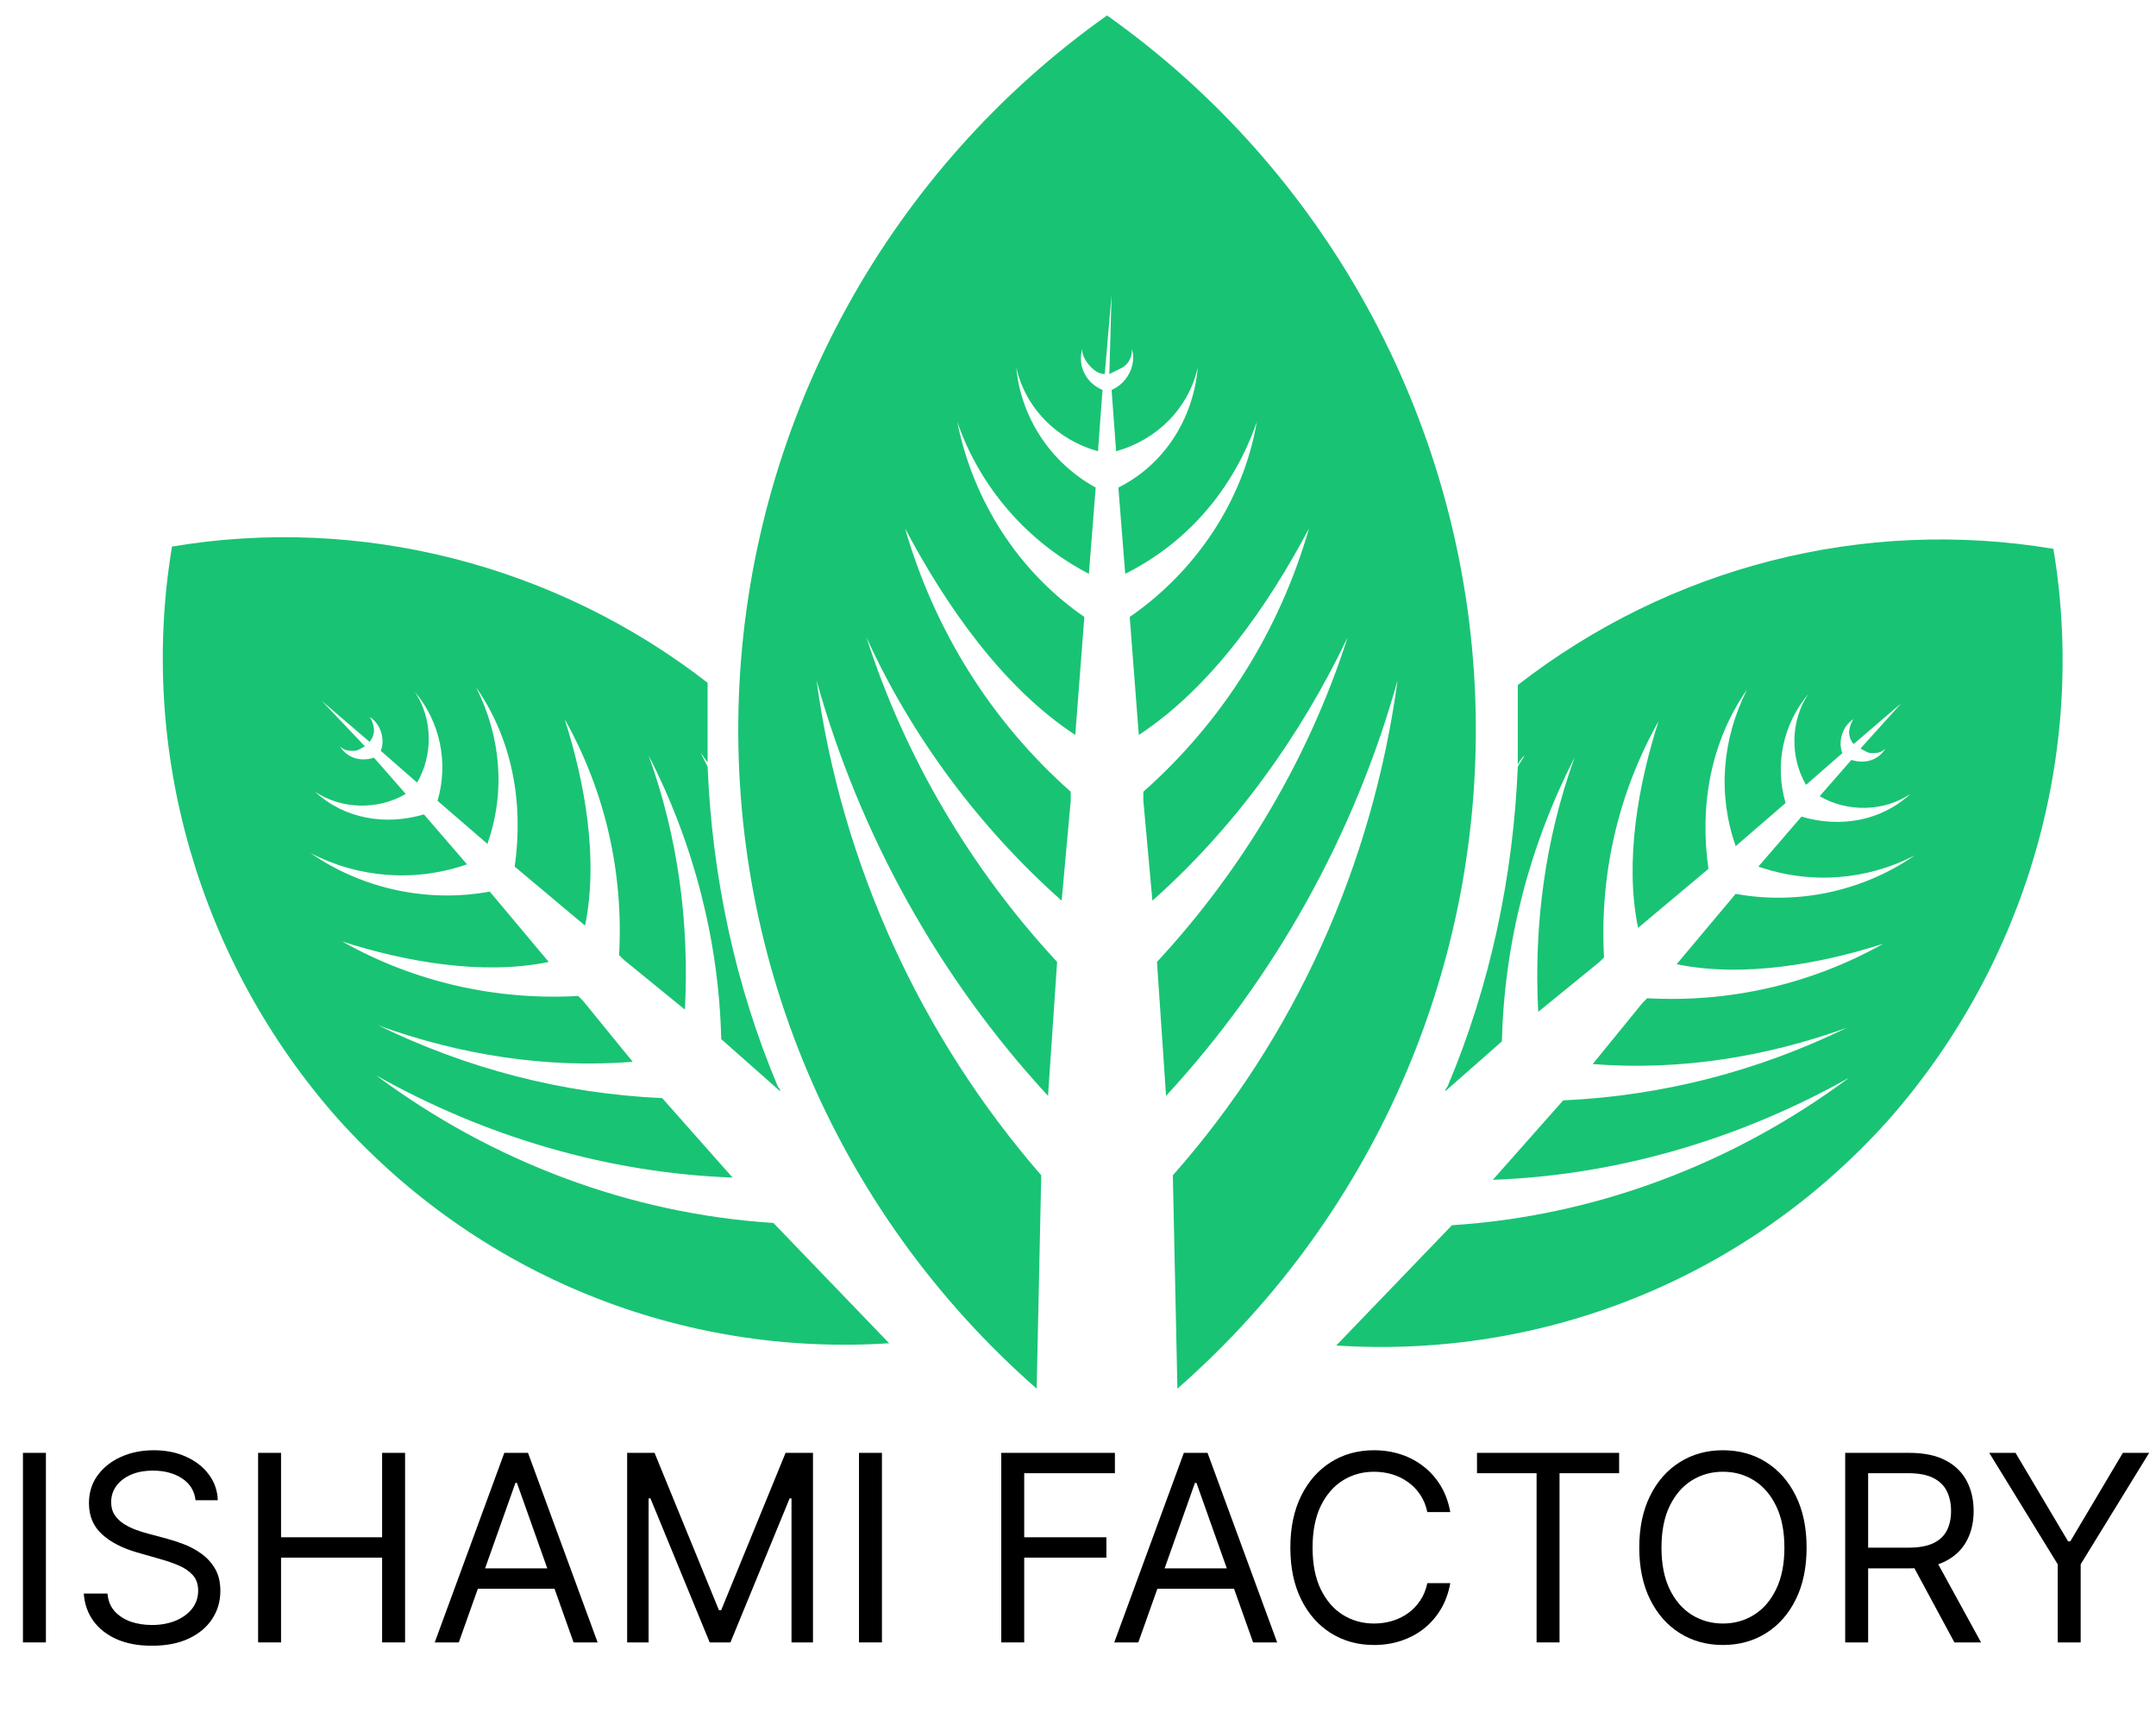
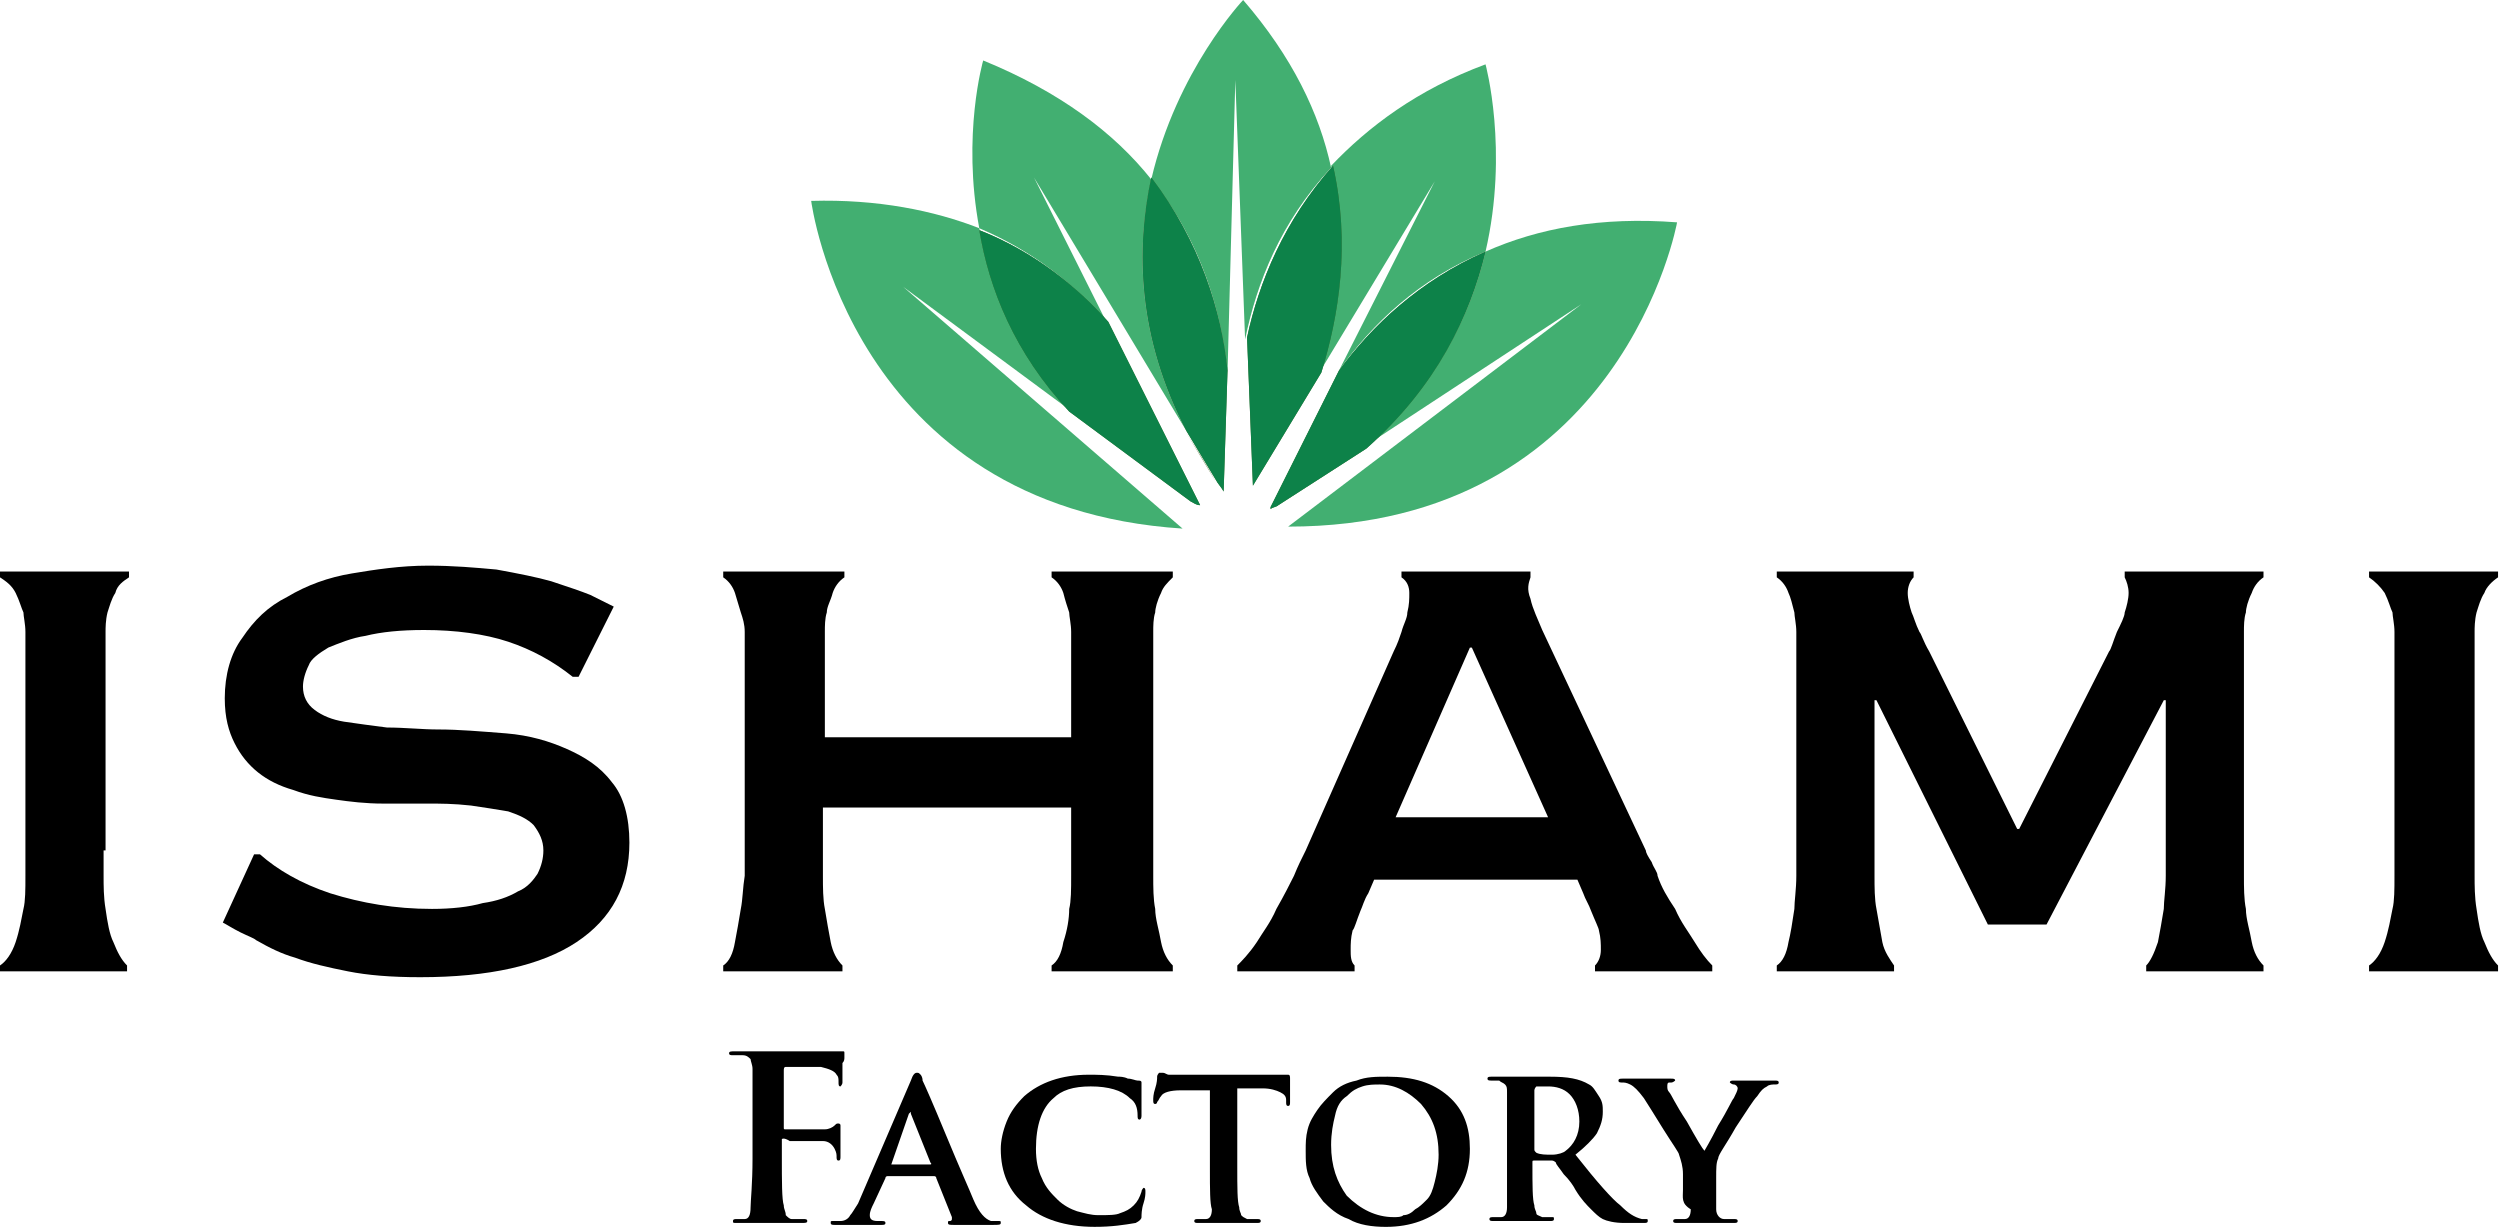
- <svg xmlns="http://www.w3.org/2000/svg" width="95" height="76" viewBox="0 0 95 76" fill="none">
-   <path fill-rule="evenodd" clip-rule="evenodd" d="M48.98 12.981L48.679 16.481C48.48 16.481 48.279 16.381 48.08 16.181C47.88 15.981 47.679 15.681 47.679 15.381C47.48 16.181 47.88 16.881 48.58 17.181L48.38 19.881C46.58 19.381 45.179 17.981 44.779 16.181C44.98 18.381 46.279 20.381 48.279 21.481L47.98 25.281C45.279 23.881 43.179 21.481 42.179 18.581C42.88 22.081 44.88 25.181 47.779 27.181L47.38 32.381C44.179 30.281 41.679 26.681 39.88 23.281C41.179 27.781 43.679 31.781 47.179 34.881V35.281L46.779 39.681C43.179 36.481 40.179 32.481 38.179 28.081C39.88 33.381 42.779 38.281 46.58 42.381L46.179 48.281C41.38 43.081 37.88 36.781 35.98 29.981C37.08 38.081 40.58 45.681 45.88 51.781L45.679 61.181C36.779 53.381 31.98 41.981 32.58 30.181C33.179 18.381 39.179 7.481 48.779 0.681C58.38 7.481 64.379 18.381 64.98 30.181C65.579 41.981 60.779 53.381 51.88 61.181L51.679 51.781C57.08 45.681 60.48 38.081 61.58 29.981C59.679 36.781 56.179 43.081 51.38 48.281L50.98 42.381C54.779 38.281 57.679 33.381 59.38 28.081C57.279 32.481 54.38 36.481 50.779 39.681L50.38 35.281V34.881C53.88 31.781 56.38 27.781 57.679 23.281C55.88 26.681 53.38 30.281 50.179 32.381L49.779 27.181C52.679 25.181 54.779 22.081 55.38 18.581C54.38 21.481 52.38 23.881 49.58 25.281L49.279 21.481C51.279 20.481 52.58 18.481 52.779 16.181C52.38 17.981 50.98 19.381 49.179 19.881L48.98 17.181C49.679 16.881 50.08 16.081 49.88 15.381C49.88 15.681 49.779 15.981 49.48 16.181C49.279 16.281 49.08 16.381 48.88 16.481L48.98 12.981Z" fill="#19C374" />
-   <path fill-rule="evenodd" clip-rule="evenodd" d="M83.779 30.98L81.679 32.78C81.579 32.68 81.479 32.48 81.479 32.28C81.479 32.08 81.579 31.78 81.679 31.68C81.179 31.98 80.979 32.68 81.179 33.18L79.579 34.58C78.879 33.38 78.879 31.78 79.679 30.58C78.579 31.88 78.179 33.68 78.679 35.38L76.479 37.28C75.679 34.98 75.879 32.58 76.979 30.38C75.379 32.68 74.879 35.48 75.279 38.28L72.179 40.88C71.579 37.98 72.179 34.58 73.079 31.78C71.279 34.98 70.479 38.58 70.679 42.18L70.479 42.38L67.779 44.58C67.579 40.78 68.079 36.98 69.379 33.38C67.379 37.28 66.279 41.58 66.179 45.88L63.679 48.08C63.679 47.98 63.779 47.88 63.779 47.88C65.679 43.38 66.679 38.58 66.879 33.78C66.979 33.58 67.079 33.48 67.179 33.28C67.079 33.38 66.979 33.48 66.879 33.68C66.879 32.58 66.879 31.38 66.879 30.18C73.579 24.98 82.079 22.78 90.479 24.18C91.979 33.18 89.279 42.48 83.179 49.38C76.979 56.28 68.079 59.88 58.879 59.28L63.979 53.98C70.279 53.58 76.379 51.28 81.479 47.48C76.679 50.18 71.279 51.78 65.779 51.98L68.879 48.48C73.279 48.28 77.479 47.18 81.379 45.28C77.779 46.58 73.979 47.18 70.179 46.88L72.379 44.18L72.579 43.98C76.179 44.18 79.779 43.38 82.979 41.58C80.179 42.48 76.779 43.08 73.879 42.48L76.479 39.38C79.179 39.88 82.079 39.28 84.379 37.68C82.279 38.78 79.779 38.98 77.479 38.18L79.379 35.98C81.079 36.48 82.879 36.18 84.179 34.98C82.979 35.78 81.379 35.78 80.179 35.08L81.579 33.48C82.179 33.68 82.779 33.48 83.079 32.98C82.879 33.18 82.679 33.18 82.479 33.18C82.279 33.18 82.179 33.08 81.979 32.98L83.779 30.98Z" fill="#19C374" />
-   <path fill-rule="evenodd" clip-rule="evenodd" d="M14.179 30.881L16.279 32.681C16.379 32.581 16.479 32.381 16.479 32.181C16.479 31.981 16.379 31.681 16.279 31.581C16.779 31.881 16.979 32.581 16.779 33.081L18.379 34.481C19.079 33.281 19.079 31.681 18.279 30.481C19.379 31.781 19.779 33.581 19.279 35.281L21.479 37.181C22.279 34.881 22.079 32.481 20.979 30.281C22.579 32.581 23.079 35.381 22.679 38.181L25.779 40.781C26.379 37.881 25.779 34.481 24.879 31.681C26.679 34.881 27.479 38.481 27.279 42.081L27.479 42.281L30.179 44.481C30.379 40.681 29.879 36.881 28.579 33.281C30.579 37.181 31.679 41.481 31.779 45.781L34.379 48.081C34.379 47.981 34.279 47.881 34.279 47.881C32.379 43.381 31.379 38.581 31.179 33.781C31.079 33.581 30.979 33.381 30.879 33.181C30.979 33.281 31.079 33.481 31.179 33.581C31.179 32.381 31.179 31.281 31.179 30.081C24.479 24.881 15.879 22.681 7.579 24.081C6.079 33.081 8.779 42.381 14.879 49.281C21.079 56.181 29.979 59.781 39.179 59.181L34.079 53.881C27.779 53.481 21.679 51.181 16.579 47.381C21.379 50.081 26.779 51.681 32.279 51.881L29.179 48.381C24.779 48.181 20.579 47.081 16.679 45.181C20.279 46.481 24.079 47.081 27.879 46.781L25.679 44.081L25.479 43.881C21.879 44.081 18.279 43.281 15.079 41.481C17.879 42.381 21.279 42.981 24.179 42.381L21.579 39.281C18.879 39.781 15.979 39.181 13.679 37.581C15.779 38.681 18.279 38.881 20.579 38.081L18.679 35.881C16.979 36.381 15.179 36.081 13.879 34.881C15.079 35.681 16.679 35.681 17.879 34.981L16.479 33.381C15.879 33.581 15.279 33.381 14.979 32.881C15.179 33.081 15.379 33.081 15.579 33.081C15.779 33.081 15.879 32.981 16.079 32.881L14.179 30.881Z" fill="#19C374" />
-   <path d="M87.652 64.01H88.81L91.126 67.908H91.224L93.54 64.01H94.698L91.681 68.919V72.361H90.669V68.919L87.652 64.01Z" fill="black" />
-   <path d="M81.305 72.361V64.01H84.127C84.779 64.01 85.315 64.121 85.733 64.344C86.152 64.564 86.462 64.868 86.663 65.254C86.864 65.64 86.965 66.079 86.965 66.571C86.965 67.063 86.864 67.499 86.663 67.88C86.462 68.26 86.153 68.559 85.737 68.777C85.321 68.992 84.79 69.099 84.143 69.099H81.859V68.186H84.11C84.556 68.186 84.915 68.12 85.187 67.99C85.461 67.859 85.66 67.674 85.782 67.435C85.907 67.193 85.97 66.905 85.97 66.571C85.97 66.236 85.907 65.944 85.782 65.694C85.657 65.444 85.457 65.251 85.183 65.115C84.908 64.976 84.545 64.907 84.094 64.907H82.316V72.361H81.305ZM85.236 68.61L87.291 72.361H86.117L84.094 68.61H85.236Z" fill="black" />
-   <path d="M79.604 68.185C79.604 69.066 79.445 69.828 79.127 70.469C78.809 71.111 78.373 71.605 77.818 71.953C77.263 72.301 76.63 72.475 75.918 72.475C75.206 72.475 74.572 72.301 74.018 71.953C73.463 71.605 73.027 71.111 72.709 70.469C72.391 69.828 72.231 69.066 72.231 68.185C72.231 67.305 72.391 66.543 72.709 65.902C73.027 65.26 73.463 64.766 74.018 64.418C74.572 64.07 75.206 63.895 75.918 63.895C76.63 63.895 77.263 64.07 77.818 64.418C78.373 64.766 78.809 65.26 79.127 65.902C79.445 66.543 79.604 67.305 79.604 68.185ZM78.626 68.185C78.626 67.462 78.505 66.852 78.263 66.355C78.023 65.857 77.698 65.48 77.288 65.225C76.88 64.969 76.424 64.842 75.918 64.842C75.412 64.842 74.954 64.969 74.544 65.225C74.136 65.48 73.811 65.857 73.569 66.355C73.33 66.852 73.21 67.462 73.21 68.185C73.21 68.909 73.33 69.519 73.569 70.016C73.811 70.514 74.136 70.89 74.544 71.146C74.954 71.401 75.412 71.529 75.918 71.529C76.424 71.529 76.88 71.401 77.288 71.146C77.698 70.89 78.023 70.514 78.263 70.016C78.505 69.519 78.626 68.909 78.626 68.185Z" fill="black" />
-   <path d="M65.081 64.907V64.01H71.344V64.907H68.718V72.361H67.707V64.907H65.081Z" fill="black" />
-   <path d="M63.904 66.62H62.892C62.832 66.329 62.728 66.073 62.578 65.853C62.431 65.633 62.252 65.448 62.04 65.298C61.831 65.146 61.598 65.032 61.343 64.956C61.087 64.88 60.821 64.842 60.543 64.842C60.038 64.842 59.58 64.969 59.169 65.225C58.761 65.48 58.436 65.857 58.194 66.355C57.955 66.852 57.836 67.462 57.836 68.185C57.836 68.909 57.955 69.519 58.194 70.016C58.436 70.514 58.761 70.89 59.169 71.146C59.58 71.401 60.038 71.529 60.543 71.529C60.821 71.529 61.087 71.491 61.343 71.415C61.598 71.339 61.831 71.226 62.04 71.077C62.252 70.924 62.431 70.738 62.578 70.518C62.728 70.295 62.832 70.04 62.892 69.751H63.904C63.827 70.178 63.689 70.56 63.488 70.897C63.286 71.234 63.036 71.521 62.737 71.758C62.438 71.992 62.102 72.169 61.73 72.292C61.36 72.414 60.965 72.475 60.543 72.475C59.831 72.475 59.198 72.301 58.643 71.953C58.089 71.605 57.652 71.111 57.334 70.469C57.016 69.828 56.857 69.066 56.857 68.185C56.857 67.305 57.016 66.543 57.334 65.902C57.652 65.26 58.089 64.766 58.643 64.418C59.198 64.07 59.831 63.895 60.543 63.895C60.965 63.895 61.36 63.957 61.73 64.079C62.102 64.201 62.438 64.381 62.737 64.617C63.036 64.851 63.286 65.136 63.488 65.474C63.689 65.808 63.827 66.19 63.904 66.62Z" fill="black" />
-   <path d="M50.158 72.361H49.098L52.164 64.01H53.208L56.275 72.361H55.215L52.719 65.331H52.654L50.158 72.361ZM50.549 69.099H54.823V69.996H50.549V69.099Z" fill="black" />
-   <path d="M44.119 72.361V64.01H49.126V64.907H45.13V67.729H48.751V68.626H45.13V72.361H44.119Z" fill="black" />
-   <path d="M38.861 64.01V72.361H37.85V64.01H38.861Z" fill="black" />
-   <path d="M27.634 64.01H28.841L31.679 70.942H31.777L34.615 64.01H35.822V72.361H34.876V66.016H34.794L32.185 72.361H31.271L28.661 66.016H28.58V72.361H27.634V64.01Z" fill="black" />
-   <path d="M20.216 72.361H19.156L22.222 64.01H23.266L26.333 72.361H25.273L22.777 65.331H22.712L20.216 72.361ZM20.608 69.099H24.881V69.996H20.608V69.099Z" fill="black" />
-   <path d="M11.373 72.361V64.01H12.384V67.729H16.837V64.01H17.849V72.361H16.837V68.626H12.384V72.361H11.373Z" fill="black" />
-   <path d="M8.617 66.098C8.569 65.684 8.37 65.364 8.022 65.135C7.674 64.907 7.247 64.793 6.742 64.793C6.372 64.793 6.048 64.852 5.771 64.972C5.497 65.092 5.282 65.256 5.127 65.466C4.975 65.675 4.898 65.913 4.898 66.179C4.898 66.402 4.951 66.594 5.057 66.754C5.166 66.912 5.305 67.044 5.473 67.15C5.642 67.253 5.819 67.339 6.004 67.407C6.188 67.472 6.358 67.525 6.513 67.566L7.362 67.794C7.579 67.851 7.821 67.93 8.087 68.031C8.357 68.131 8.613 68.268 8.858 68.442C9.105 68.614 9.309 68.834 9.47 69.103C9.63 69.372 9.71 69.702 9.71 70.094C9.71 70.545 9.592 70.953 9.356 71.317C9.122 71.681 8.779 71.971 8.328 72.186C7.879 72.401 7.334 72.508 6.693 72.508C6.095 72.508 5.577 72.412 5.139 72.219C4.704 72.025 4.362 71.756 4.111 71.411C3.864 71.066 3.724 70.665 3.691 70.208H4.735C4.763 70.523 4.869 70.784 5.053 70.991C5.241 71.195 5.478 71.347 5.763 71.448C6.051 71.546 6.361 71.594 6.693 71.594C7.079 71.594 7.425 71.532 7.733 71.407C8.04 71.279 8.283 71.103 8.463 70.877C8.642 70.648 8.732 70.382 8.732 70.078C8.732 69.8 8.654 69.575 8.499 69.401C8.344 69.227 8.14 69.085 7.888 68.977C7.635 68.868 7.362 68.773 7.068 68.691L6.04 68.397C5.388 68.21 4.871 67.942 4.491 67.594C4.11 67.246 3.92 66.791 3.92 66.228C3.92 65.76 4.046 65.353 4.299 65.005C4.555 64.654 4.897 64.382 5.327 64.189C5.759 63.993 6.241 63.895 6.774 63.895C7.313 63.895 7.791 63.992 8.21 64.185C8.628 64.375 8.96 64.636 9.205 64.968C9.452 65.3 9.583 65.676 9.596 66.098H8.617Z" fill="black" />
-   <path d="M2.023 64.01V72.361H1.011V64.01H2.023Z" fill="black" />
+ <svg xmlns="http://www.w3.org/2000/svg" width="108" height="53" viewBox="0 0 108 53" fill="none">
+   <path d="M35.043 8.679C35.043 8.679 36.732 21.908 51.087 22.835L39.012 12.386L46.189 17.695C43.825 15.167 42.727 12.386 42.305 9.859C40.363 9.1 37.914 8.595 35.043 8.679Z" fill="#42AF71" />
+   <path d="M49.736 7.752C48.131 5.73 45.767 3.96 42.474 2.612C42.474 2.612 41.545 5.814 42.305 9.859C44.669 10.87 46.442 12.302 47.793 13.903L44.669 7.668L51.255 18.622C49.145 14.577 49.06 10.786 49.736 7.752Z" fill="#42AF71" />
+   <path d="M42.305 9.942C42.727 12.47 43.825 15.251 46.189 17.779L51.424 21.655C51.593 21.739 51.678 21.823 51.846 21.823L47.878 13.903C46.527 12.386 44.669 10.869 42.305 9.942Z" fill="#507435" />
+   <path d="M42.305 9.942C42.727 12.47 43.825 15.251 46.189 17.779L51.424 21.655C51.593 21.739 51.678 21.823 51.846 21.823L47.878 13.903C46.527 12.386 44.669 10.869 42.305 9.942Z" fill="#0D8249" />
+   <path d="M64.175 10.869C63.499 13.65 62.064 16.683 58.94 19.295L68.313 13.144L55.647 22.75C70.086 22.75 72.45 9.605 72.45 9.605C69.157 9.353 66.455 9.858 64.175 10.869Z" fill="#42AF71" />
+   <path d="M54.887 21.992L55.224 21.739C55.056 21.823 54.971 21.908 54.887 21.992Z" fill="#507435" />
+   <path d="M64.175 10.869C65.189 6.488 64.175 2.78 64.175 2.78C61.22 3.876 59.109 5.477 57.505 7.162C58.349 10.532 57.843 13.65 56.998 16.093L61.98 7.836L57.843 16.009C59.278 13.987 61.304 12.049 64.175 10.869Z" fill="#42AF71" />
+   <path d="M64.175 10.87C61.304 12.134 59.278 14.072 57.842 16.01L54.887 21.908V21.992C54.971 21.908 55.14 21.908 55.224 21.824L59.024 19.381C62.064 16.684 63.5 13.651 64.175 10.87Z" fill="#507435" />
+   <path d="M64.175 10.87C61.304 12.134 59.278 14.072 57.842 16.01L54.887 21.908V21.992C54.971 21.908 55.14 21.908 55.224 21.824L59.024 19.381C62.064 16.684 63.5 13.651 64.175 10.87Z" fill="#0D8249" />
+   <path d="M52.523 20.813L51.256 18.706C51.678 19.38 52.1 20.054 52.523 20.813Z" fill="#507435" />
+   <path d="M53.704 0C53.704 0 50.833 3.033 49.735 7.752C51.931 10.448 52.775 13.566 53.029 16.094L53.366 3.455L53.788 14.661C54.295 12.218 55.309 9.606 57.504 7.246C56.997 4.887 55.815 2.444 53.704 0Z" fill="#42AF71" />
+   <path d="M51.256 18.622L52.523 20.728C52.607 20.897 52.776 21.065 52.861 21.234L53.029 16.01C52.776 13.482 51.847 10.449 49.736 7.668C49.061 10.786 49.145 14.577 51.256 18.622Z" fill="#507435" />
+   <path d="M51.256 18.622L52.523 20.728C52.607 20.897 52.776 21.065 52.861 21.234L53.029 16.01C52.776 13.482 51.847 10.449 49.736 7.668C49.061 10.786 49.145 14.577 51.256 18.622Z" fill="#0D8249" />
+   <path d="M57.588 7.162C55.477 9.521 54.38 12.218 53.873 14.577L54.126 20.981L57.082 16.094C57.842 13.65 58.348 10.533 57.588 7.162Z" fill="#507435" />
+   <path d="M57.588 7.162C55.477 9.521 54.38 12.218 53.873 14.577L54.126 20.981L57.082 16.094C57.842 13.65 58.348 10.533 57.588 7.162Z" fill="#0D8249" />
+   <path d="M4.475 36.738C4.475 37.159 4.475 37.496 4.475 37.833C4.475 38.255 4.475 38.76 4.56 39.266C4.644 39.855 4.729 40.361 4.898 40.698C5.066 41.119 5.235 41.456 5.489 41.709V41.962H0V41.709C0.253 41.541 0.507 41.204 0.676 40.698C0.844 40.193 0.929 39.687 1.013 39.266C1.098 38.928 1.098 38.423 1.098 37.833V36.738V28.143V27.301C1.098 26.963 1.013 26.627 1.013 26.458C0.929 26.289 0.844 25.952 0.676 25.615C0.507 25.278 0.253 25.11 0 24.941V24.689H5.573V24.941C5.32 25.11 5.066 25.278 4.982 25.615C4.813 25.868 4.729 26.205 4.644 26.458C4.56 26.795 4.56 27.132 4.56 27.301C4.56 27.469 4.56 27.806 4.56 28.143V36.738H4.475Z" fill="black" />
+   <path d="M24.994 29.238H24.741C23.896 28.564 22.968 28.059 21.954 27.722C20.941 27.385 19.674 27.216 18.323 27.216C17.31 27.216 16.466 27.3 15.79 27.469C15.199 27.553 14.608 27.806 14.186 27.974C13.764 28.227 13.426 28.48 13.341 28.733C13.172 29.07 13.088 29.407 13.088 29.66C13.088 30.081 13.257 30.418 13.595 30.671C13.932 30.924 14.355 31.092 14.861 31.176C15.452 31.261 16.044 31.345 16.719 31.429C17.479 31.429 18.239 31.513 18.915 31.513C19.843 31.513 20.772 31.598 21.87 31.682C22.883 31.766 23.728 32.019 24.488 32.356C25.248 32.693 25.923 33.114 26.43 33.788C26.936 34.378 27.19 35.305 27.19 36.401C27.19 38.254 26.43 39.687 24.91 40.698C23.39 41.709 21.11 42.215 18.154 42.215C16.888 42.215 15.875 42.13 15.03 41.962C14.186 41.793 13.426 41.625 12.75 41.372C12.159 41.203 11.653 40.951 11.062 40.614C10.977 40.529 10.724 40.445 10.386 40.277C10.048 40.108 9.795 39.94 9.626 39.855L10.977 36.906H11.23C11.99 37.58 13.004 38.17 14.27 38.591C15.621 39.013 17.057 39.265 18.661 39.265C19.506 39.265 20.265 39.181 20.857 39.013C21.448 38.928 21.954 38.76 22.377 38.507C22.799 38.339 23.052 38.002 23.221 37.749C23.39 37.412 23.474 37.075 23.474 36.738C23.474 36.316 23.305 35.979 23.052 35.642C22.799 35.389 22.461 35.221 21.954 35.052C21.448 34.968 20.941 34.884 20.35 34.8C19.59 34.715 18.999 34.715 18.492 34.715C18.323 34.715 17.986 34.715 17.563 34.715C17.141 34.715 16.803 34.715 16.55 34.715C15.79 34.715 15.115 34.631 14.524 34.547C13.932 34.463 13.341 34.378 12.666 34.126C12.075 33.957 11.568 33.704 11.146 33.367C10.724 33.03 10.386 32.609 10.133 32.103C9.879 31.598 9.71 31.008 9.71 30.165C9.71 29.154 9.964 28.227 10.47 27.553C10.977 26.795 11.568 26.205 12.412 25.784C13.257 25.278 14.186 24.941 15.199 24.773C16.212 24.604 17.31 24.436 18.492 24.436C19.59 24.436 20.519 24.52 21.448 24.604C22.377 24.773 23.221 24.941 23.812 25.11C24.572 25.362 25.079 25.531 25.501 25.7C26.008 25.952 26.345 26.121 26.514 26.205L24.994 29.238Z" fill="black" />
+   <path d="M46.274 31.851V28.143V27.301C46.274 26.963 46.189 26.627 46.189 26.458C46.105 26.205 46.02 25.952 45.936 25.615C45.852 25.363 45.683 25.11 45.429 24.941V24.689H50.665V24.941C50.411 25.194 50.242 25.363 50.158 25.615C49.989 25.952 49.905 26.289 49.905 26.458C49.82 26.711 49.82 27.048 49.82 27.301C49.82 27.469 49.82 27.806 49.82 28.143V36.738C49.82 37.159 49.82 37.496 49.82 37.833C49.82 38.339 49.82 38.844 49.905 39.266C49.905 39.687 50.074 40.193 50.158 40.698C50.242 41.119 50.411 41.456 50.665 41.709V41.962H45.429V41.709C45.683 41.541 45.852 41.204 45.936 40.698C46.105 40.193 46.189 39.687 46.189 39.266C46.274 38.928 46.274 38.423 46.274 37.833V36.738V34.884H35.55V36.738C35.55 37.159 35.55 37.496 35.55 37.833C35.55 38.339 35.55 38.844 35.634 39.266C35.718 39.771 35.803 40.277 35.887 40.698C35.972 41.119 36.141 41.456 36.394 41.709V41.962H31.243V41.709C31.497 41.541 31.665 41.204 31.75 40.698C31.834 40.277 31.919 39.771 32.003 39.266C32.088 38.844 32.088 38.339 32.172 37.833V36.738V28.143V27.301C32.172 26.963 32.088 26.711 32.003 26.458C31.919 26.205 31.834 25.868 31.75 25.615C31.665 25.363 31.497 25.11 31.243 24.941V24.689H36.478V24.941C36.225 25.11 36.056 25.363 35.972 25.615C35.887 25.952 35.718 26.205 35.718 26.458C35.634 26.711 35.634 27.048 35.634 27.301C35.634 27.469 35.634 27.806 35.634 28.143V31.851H46.274Z" fill="black" />
+   <path d="M53.451 41.962V41.709C53.62 41.541 53.958 41.204 54.296 40.698C54.549 40.277 54.887 39.855 55.14 39.266C55.478 38.676 55.731 38.17 55.9 37.833C56.069 37.412 56.238 37.075 56.407 36.738L60.206 28.143C60.375 27.806 60.46 27.553 60.544 27.301C60.629 26.963 60.797 26.711 60.797 26.458C60.882 26.121 60.882 25.868 60.882 25.615C60.882 25.363 60.797 25.11 60.544 24.941V24.689H66.117V24.941C66.033 25.194 65.948 25.447 66.117 25.868C66.202 26.289 66.455 26.795 66.624 27.216L71.099 36.738C71.099 36.822 71.184 36.99 71.353 37.243C71.437 37.496 71.606 37.665 71.606 37.833C71.775 38.339 72.028 38.76 72.366 39.266C72.619 39.855 72.957 40.277 73.21 40.698C73.464 41.119 73.717 41.456 73.97 41.709V41.962H68.904V41.709C69.073 41.541 69.157 41.288 69.157 41.035C69.157 40.782 69.157 40.529 69.073 40.193C69.073 40.108 68.904 39.771 68.735 39.35C68.65 39.097 68.482 38.844 68.397 38.592L68.144 38.002H59.362L59.109 38.592C58.94 38.844 58.855 39.181 58.771 39.35C58.602 39.771 58.518 40.108 58.433 40.193C58.349 40.529 58.349 40.782 58.349 41.035C58.349 41.288 58.349 41.541 58.518 41.709V41.962H53.451ZM66.877 35.305L63.584 27.975H63.5L60.291 35.305H66.877Z" fill="black" />
+   <path d="M97.783 24.689V24.941C97.529 25.11 97.36 25.363 97.276 25.615C97.107 25.952 97.023 26.289 97.023 26.458C96.938 26.711 96.938 27.048 96.938 27.301C96.938 27.469 96.938 27.806 96.938 28.143V36.738C96.938 37.159 96.938 37.496 96.938 37.833C96.938 38.339 96.938 38.844 97.023 39.266C97.023 39.687 97.192 40.193 97.276 40.698C97.36 41.119 97.529 41.456 97.783 41.709V41.962H92.716V41.709C92.885 41.541 93.054 41.204 93.223 40.698C93.307 40.277 93.392 39.771 93.476 39.266C93.476 38.928 93.561 38.423 93.561 37.833V36.738V30.25H93.476L88.41 39.94H85.876L81.063 30.25H80.979V36.738C80.979 37.159 80.979 37.496 80.979 37.833C80.979 38.339 80.979 38.844 81.063 39.266C81.148 39.771 81.232 40.193 81.317 40.698C81.401 41.119 81.654 41.456 81.823 41.709V41.962H76.757V41.709C77.01 41.541 77.179 41.204 77.263 40.698C77.348 40.361 77.432 39.855 77.517 39.266C77.517 38.928 77.601 38.423 77.601 37.833V36.738V28.143V27.301C77.601 26.963 77.517 26.627 77.517 26.458C77.432 26.121 77.348 25.784 77.263 25.615C77.179 25.363 77.01 25.11 76.757 24.941V24.689H82.668V24.941C82.499 25.11 82.414 25.363 82.414 25.615C82.414 25.868 82.499 26.205 82.583 26.458C82.668 26.627 82.752 26.963 82.921 27.301C83.005 27.385 83.09 27.722 83.343 28.143L87.143 35.811H87.228L91.112 28.143C91.196 28.059 91.281 27.722 91.45 27.301C91.618 26.963 91.787 26.627 91.787 26.458C91.872 26.205 91.956 25.868 91.956 25.615C91.956 25.363 91.872 25.11 91.787 24.941V24.689H97.783Z" fill="black" />
+   <path d="M106.903 36.738C106.903 37.159 106.903 37.496 106.903 37.833C106.903 38.255 106.903 38.76 106.987 39.266C107.071 39.855 107.156 40.361 107.325 40.698C107.494 41.119 107.663 41.456 107.916 41.709V41.962H102.343V41.709C102.596 41.541 102.849 41.204 103.018 40.698C103.187 40.193 103.272 39.687 103.356 39.266C103.441 38.928 103.441 38.423 103.441 37.833V36.738V28.143V27.301C103.441 26.963 103.356 26.627 103.356 26.458C103.272 26.289 103.187 25.952 103.018 25.615C102.849 25.363 102.596 25.11 102.343 24.941V24.689H107.916V24.941C107.663 25.11 107.409 25.363 107.325 25.615C107.156 25.868 107.071 26.205 106.987 26.458C106.903 26.795 106.903 27.132 106.903 27.301C106.903 27.469 106.903 27.806 106.903 28.143V36.738Z" fill="black" />
+   <path d="M33.776 49.209V49.967C33.776 51.062 33.776 51.821 33.86 52.074C33.86 52.242 33.945 52.326 33.945 52.495C34.029 52.579 34.114 52.663 34.198 52.663C34.367 52.663 34.536 52.663 34.705 52.663C34.789 52.663 34.874 52.663 34.874 52.748C34.874 52.832 34.789 52.832 34.62 52.832C34.367 52.832 34.114 52.832 33.692 52.832C33.354 52.832 33.1 52.832 33.1 52.832C33.016 52.832 32.847 52.832 32.509 52.832C32.172 52.832 32.003 52.832 31.834 52.832C31.665 52.832 31.665 52.832 31.665 52.748C31.665 52.663 31.749 52.663 31.834 52.663C31.918 52.663 32.087 52.663 32.172 52.663C32.34 52.663 32.425 52.495 32.425 52.158C32.425 51.905 32.509 51.147 32.509 50.051V48.282C32.509 47.102 32.509 46.428 32.509 46.175C32.509 46.007 32.425 45.838 32.425 45.754C32.34 45.67 32.256 45.586 32.087 45.586C32.003 45.586 31.918 45.586 31.665 45.586C31.581 45.586 31.496 45.586 31.496 45.501C31.496 45.417 31.581 45.417 31.749 45.417C31.834 45.417 32.003 45.417 32.172 45.417C32.34 45.417 32.509 45.417 32.594 45.417C32.932 45.417 33.185 45.417 33.185 45.417C34.789 45.417 35.634 45.417 35.803 45.417C36.056 45.417 36.14 45.417 36.225 45.417C36.225 45.417 36.225 45.417 36.309 45.417H36.394C36.478 45.417 36.478 45.417 36.478 45.501C36.478 45.501 36.478 45.586 36.478 45.67C36.478 45.754 36.478 45.838 36.394 45.923C36.394 45.923 36.394 46.091 36.394 46.344C36.394 46.597 36.394 46.681 36.394 46.765C36.394 46.849 36.309 46.934 36.309 46.934C36.225 46.934 36.225 46.849 36.225 46.765C36.225 46.597 36.225 46.512 36.14 46.428C36.056 46.26 35.803 46.175 35.465 46.091H33.945C33.86 46.091 33.86 46.175 33.86 46.26V48.703C33.86 48.787 33.86 48.787 33.945 48.787H35.212C35.38 48.787 35.549 48.787 35.634 48.787C35.803 48.787 35.971 48.703 36.056 48.619C36.14 48.535 36.14 48.535 36.225 48.535C36.225 48.535 36.309 48.535 36.309 48.619V48.703C36.309 48.787 36.309 48.872 36.309 48.956C36.309 49.04 36.309 49.124 36.309 49.209C36.309 49.462 36.309 49.714 36.309 49.967C36.309 50.051 36.309 50.136 36.225 50.136C36.14 50.136 36.14 50.051 36.14 49.967C36.14 49.883 36.14 49.799 36.056 49.63C35.971 49.462 35.803 49.293 35.549 49.293C35.38 49.293 34.874 49.293 34.114 49.293C33.86 49.124 33.776 49.209 33.776 49.209Z" fill="black" />
+   <path d="M40.362 50.81H38.336C38.336 50.81 38.251 50.81 38.251 50.894L37.744 51.989C37.66 52.158 37.575 52.326 37.575 52.495C37.575 52.663 37.66 52.748 37.913 52.748H38.082C38.167 52.748 38.251 52.748 38.251 52.832C38.251 52.916 38.167 52.916 38.082 52.916C37.998 52.916 37.829 52.916 37.575 52.916C37.322 52.916 37.153 52.916 37.069 52.916C37.069 52.916 36.984 52.916 36.9 52.916C36.816 52.916 36.647 52.916 36.478 52.916C36.309 52.916 36.14 52.916 36.056 52.916C35.971 52.916 35.887 52.916 35.887 52.832C35.887 52.748 35.887 52.748 35.971 52.748C35.971 52.748 36.056 52.748 36.14 52.748C36.224 52.748 36.224 52.748 36.309 52.748C36.478 52.748 36.647 52.663 36.731 52.495C36.816 52.41 36.9 52.242 37.069 51.989L39.349 46.681C39.433 46.428 39.518 46.344 39.602 46.344C39.687 46.344 39.687 46.344 39.771 46.428C39.771 46.428 39.855 46.512 39.855 46.681C39.94 46.849 40.278 47.608 40.869 49.04C41.46 50.472 41.882 51.399 42.051 51.821C42.304 52.41 42.558 52.663 42.811 52.748C42.895 52.748 43.064 52.748 43.149 52.748C43.233 52.748 43.233 52.748 43.233 52.832C43.233 52.916 43.149 52.916 42.895 52.916C42.304 52.916 41.713 52.916 41.206 52.916C41.038 52.916 40.953 52.916 40.953 52.832C40.953 52.748 40.953 52.748 41.038 52.748C41.038 52.748 41.122 52.748 41.122 52.663V52.579L40.447 50.894C40.447 50.81 40.362 50.81 40.362 50.81ZM38.504 50.304H40.193C40.193 50.304 40.278 50.304 40.193 50.22L39.349 48.113C39.349 48.029 39.349 48.029 39.349 48.029C39.349 48.029 39.349 48.029 39.264 48.113L38.504 50.304C38.42 50.304 38.42 50.304 38.504 50.304Z" fill="black" />
+   <path d="M47.287 53C46.02 53 45.007 52.663 44.331 52.073C43.571 51.483 43.233 50.641 43.233 49.63C43.233 49.293 43.318 48.871 43.487 48.45C43.656 48.029 43.909 47.692 44.247 47.355C44.922 46.765 45.851 46.428 47.033 46.428C47.371 46.428 47.793 46.428 48.3 46.512C48.384 46.512 48.553 46.512 48.722 46.596C48.891 46.596 49.06 46.681 49.144 46.681C49.229 46.681 49.313 46.681 49.313 46.765V46.849C49.313 46.849 49.313 46.933 49.313 47.018C49.313 47.102 49.313 47.186 49.313 47.27C49.313 47.355 49.313 47.523 49.313 47.776C49.313 48.029 49.313 48.113 49.313 48.197C49.313 48.366 49.229 48.366 49.229 48.366C49.144 48.366 49.144 48.282 49.144 48.197C49.144 47.86 49.06 47.607 48.806 47.439C48.469 47.102 47.878 46.933 47.118 46.933C46.358 46.933 45.851 47.102 45.513 47.439C45.007 47.86 44.753 48.618 44.753 49.63C44.753 50.135 44.838 50.556 45.007 50.894C45.175 51.315 45.429 51.568 45.682 51.82C45.935 52.073 46.273 52.242 46.527 52.326C46.864 52.41 47.118 52.495 47.455 52.495C47.878 52.495 48.215 52.495 48.384 52.41C48.638 52.326 48.806 52.242 48.975 52.073C49.144 51.905 49.229 51.736 49.313 51.483C49.313 51.399 49.398 51.315 49.398 51.315C49.482 51.315 49.482 51.399 49.482 51.483C49.482 51.568 49.482 51.736 49.398 51.989C49.313 52.242 49.313 52.495 49.313 52.579C49.313 52.663 49.229 52.747 49.06 52.832C48.553 52.916 48.047 53 47.287 53Z" fill="black" />
+   <path d="M52.268 50.472V47.102H51.002C50.579 47.102 50.242 47.186 50.157 47.355C50.073 47.439 50.073 47.523 49.988 47.608C49.988 47.692 49.904 47.692 49.904 47.692C49.819 47.692 49.819 47.608 49.819 47.523C49.819 47.439 49.819 47.271 49.904 47.018C49.988 46.765 49.988 46.596 49.988 46.512C49.988 46.428 50.073 46.344 50.073 46.344C50.073 46.344 50.157 46.344 50.242 46.344C50.326 46.344 50.41 46.428 50.495 46.428C50.748 46.428 51.002 46.428 51.339 46.428H54.886C55.139 46.428 55.308 46.428 55.477 46.428H55.561H55.646C55.73 46.428 55.73 46.512 55.73 46.596C55.73 46.681 55.73 46.849 55.73 47.102C55.73 47.355 55.73 47.523 55.73 47.608C55.73 47.692 55.73 47.776 55.646 47.776C55.561 47.776 55.561 47.692 55.561 47.608V47.523C55.561 47.355 55.477 47.271 55.308 47.186C55.139 47.102 54.886 47.018 54.548 47.018H53.45V50.388C53.45 51.315 53.45 51.905 53.535 52.158C53.535 52.326 53.619 52.41 53.619 52.495C53.704 52.579 53.704 52.579 53.873 52.663C53.957 52.663 54.126 52.663 54.295 52.663C54.379 52.663 54.464 52.663 54.464 52.748C54.464 52.832 54.379 52.832 54.295 52.832C54.041 52.832 53.788 52.832 53.45 52.832C53.112 52.832 52.944 52.832 52.859 52.832C52.775 52.832 52.606 52.832 52.353 52.832C52.099 52.832 51.846 52.832 51.761 52.832C51.677 52.832 51.593 52.832 51.593 52.748C51.593 52.663 51.677 52.663 51.761 52.663C51.93 52.663 52.015 52.663 52.099 52.663C52.268 52.663 52.353 52.495 52.353 52.242C52.268 51.989 52.268 51.399 52.268 50.472Z" fill="black" />
+   <path d="M59.868 53.001C59.277 53.001 58.686 52.916 58.264 52.664C57.757 52.495 57.419 52.158 57.166 51.905C56.913 51.568 56.66 51.231 56.575 50.894C56.406 50.557 56.406 50.136 56.406 49.715C56.406 49.378 56.406 49.125 56.491 48.788C56.575 48.451 56.744 48.198 56.913 47.945C57.082 47.692 57.335 47.44 57.588 47.187C57.842 46.934 58.179 46.766 58.602 46.681C59.024 46.513 59.446 46.513 59.953 46.513C61.05 46.513 61.895 46.766 62.57 47.355C63.246 47.945 63.499 48.703 63.499 49.63C63.499 50.642 63.161 51.4 62.486 52.074C61.81 52.664 60.966 53.001 59.868 53.001ZM60.206 52.58C60.375 52.58 60.544 52.58 60.628 52.495C60.797 52.495 60.966 52.411 61.135 52.242C61.304 52.158 61.473 51.99 61.642 51.821C61.81 51.653 61.895 51.4 61.979 51.063C62.064 50.726 62.148 50.304 62.148 49.883C62.148 48.956 61.895 48.282 61.388 47.692C60.882 47.187 60.291 46.85 59.615 46.85C59.362 46.85 59.108 46.85 58.855 46.934C58.602 47.018 58.433 47.102 58.179 47.355C57.926 47.524 57.757 47.777 57.673 48.198C57.588 48.535 57.504 48.956 57.504 49.462C57.504 50.389 57.757 51.063 58.179 51.653C58.771 52.242 59.446 52.58 60.206 52.58Z" fill="black" />
+   <path d="M65.103 50.473V48.956C65.103 47.945 65.103 47.355 65.103 47.187C65.103 47.018 65.103 46.934 65.019 46.85C64.934 46.766 64.85 46.766 64.765 46.681C64.681 46.681 64.597 46.681 64.428 46.681C64.343 46.681 64.259 46.681 64.259 46.597C64.259 46.513 64.343 46.513 64.428 46.513C64.597 46.513 64.85 46.513 65.103 46.513C65.356 46.513 65.525 46.513 65.61 46.513C65.694 46.513 65.948 46.513 66.285 46.513C66.623 46.513 66.876 46.513 66.961 46.513C67.721 46.513 68.228 46.597 68.65 46.85C68.819 46.934 68.903 47.102 69.072 47.355C69.241 47.608 69.241 47.777 69.241 48.029C69.241 48.366 69.156 48.619 68.987 48.956C68.819 49.209 68.481 49.546 68.059 49.883C68.987 51.063 69.663 51.821 70.001 52.074C70.338 52.411 70.592 52.58 70.93 52.664C71.014 52.664 71.099 52.664 71.099 52.664C71.183 52.664 71.183 52.664 71.183 52.748C71.183 52.832 71.099 52.832 71.014 52.832H70.17C69.748 52.832 69.41 52.748 69.241 52.664C69.072 52.58 68.903 52.411 68.734 52.242C68.565 52.074 68.312 51.821 68.059 51.4C67.974 51.231 67.805 50.978 67.552 50.726C67.383 50.473 67.214 50.304 67.214 50.22C67.214 50.22 67.13 50.136 67.045 50.136H66.285C66.201 50.136 66.201 50.136 66.201 50.22V50.304C66.201 51.231 66.201 51.821 66.285 52.074C66.285 52.242 66.37 52.327 66.37 52.411C66.37 52.495 66.454 52.495 66.623 52.58C66.708 52.58 66.876 52.58 67.045 52.58C67.13 52.58 67.13 52.58 67.13 52.664C67.13 52.748 67.045 52.748 66.961 52.748C66.792 52.748 66.454 52.748 66.117 52.748C65.779 52.748 65.61 52.748 65.61 52.748C65.61 52.748 65.441 52.748 65.103 52.748C64.85 52.748 64.597 52.748 64.512 52.748C64.428 52.748 64.343 52.748 64.343 52.664C64.343 52.58 64.428 52.58 64.512 52.58C64.597 52.58 64.765 52.58 64.85 52.58C65.019 52.58 65.103 52.411 65.103 52.158C65.103 51.99 65.103 51.4 65.103 50.473ZM66.285 47.102V49.63C66.285 49.715 66.285 49.715 66.37 49.799C66.539 49.883 66.792 49.883 67.045 49.883C67.299 49.883 67.552 49.799 67.636 49.715C67.974 49.462 68.228 49.041 68.228 48.451C68.228 47.945 68.059 47.524 67.805 47.271C67.552 47.018 67.214 46.934 66.876 46.934C66.623 46.934 66.454 46.934 66.37 46.934C66.285 47.018 66.285 47.102 66.285 47.102Z" fill="black" />
+   <path d="M72.704 51.4V50.725C72.704 50.388 72.619 50.136 72.535 49.883C72.535 49.799 72.281 49.462 71.859 48.788C71.437 48.113 71.184 47.692 71.015 47.439C70.761 47.102 70.593 46.934 70.424 46.849C70.255 46.765 70.17 46.765 70.086 46.765C70.001 46.765 69.917 46.765 69.917 46.681C69.917 46.597 70.001 46.597 70.086 46.597C70.086 46.597 70.255 46.597 70.593 46.597C70.846 46.597 71.099 46.597 71.184 46.597C71.268 46.597 71.353 46.597 71.606 46.597C71.859 46.597 72.028 46.597 72.197 46.597C72.281 46.597 72.366 46.597 72.366 46.681C72.366 46.681 72.281 46.765 72.197 46.765H72.112C72.028 46.765 72.028 46.849 72.028 46.934C72.028 47.018 72.028 47.102 72.112 47.187C72.197 47.271 72.366 47.692 72.872 48.45C73.295 49.209 73.548 49.63 73.632 49.714C73.632 49.714 73.886 49.293 74.224 48.619C74.646 47.945 74.815 47.523 74.899 47.439C74.983 47.271 75.068 47.102 75.068 47.018C75.068 46.934 74.983 46.849 74.899 46.849C74.815 46.849 74.73 46.765 74.73 46.765C74.73 46.681 74.815 46.681 74.899 46.681C74.983 46.681 75.152 46.681 75.321 46.681C75.49 46.681 75.659 46.681 75.743 46.681C75.828 46.681 75.997 46.681 76.25 46.681C76.503 46.681 76.672 46.681 76.672 46.681C76.757 46.681 76.841 46.681 76.841 46.765C76.841 46.849 76.757 46.849 76.672 46.849C76.588 46.849 76.419 46.849 76.335 46.934C76.166 47.018 76.081 47.102 75.912 47.355C75.743 47.523 75.49 47.945 74.983 48.703C74.561 49.462 74.224 49.883 74.224 50.051C74.139 50.22 74.139 50.473 74.139 50.894V51.4C74.139 51.737 74.139 51.989 74.139 52.242C74.139 52.495 74.308 52.663 74.477 52.663C74.561 52.663 74.73 52.663 74.899 52.663C74.983 52.663 75.068 52.663 75.068 52.748C75.068 52.832 74.983 52.832 74.899 52.832C74.73 52.832 74.392 52.832 74.139 52.832C73.801 52.832 73.632 52.832 73.548 52.832C73.463 52.832 73.295 52.832 73.041 52.832C72.788 52.832 72.535 52.832 72.45 52.832C72.366 52.832 72.281 52.832 72.281 52.748C72.281 52.663 72.366 52.663 72.45 52.663C72.535 52.663 72.704 52.663 72.788 52.663C72.957 52.663 73.041 52.495 73.041 52.242C72.619 51.989 72.704 51.737 72.704 51.4Z" fill="black" />
</svg>
